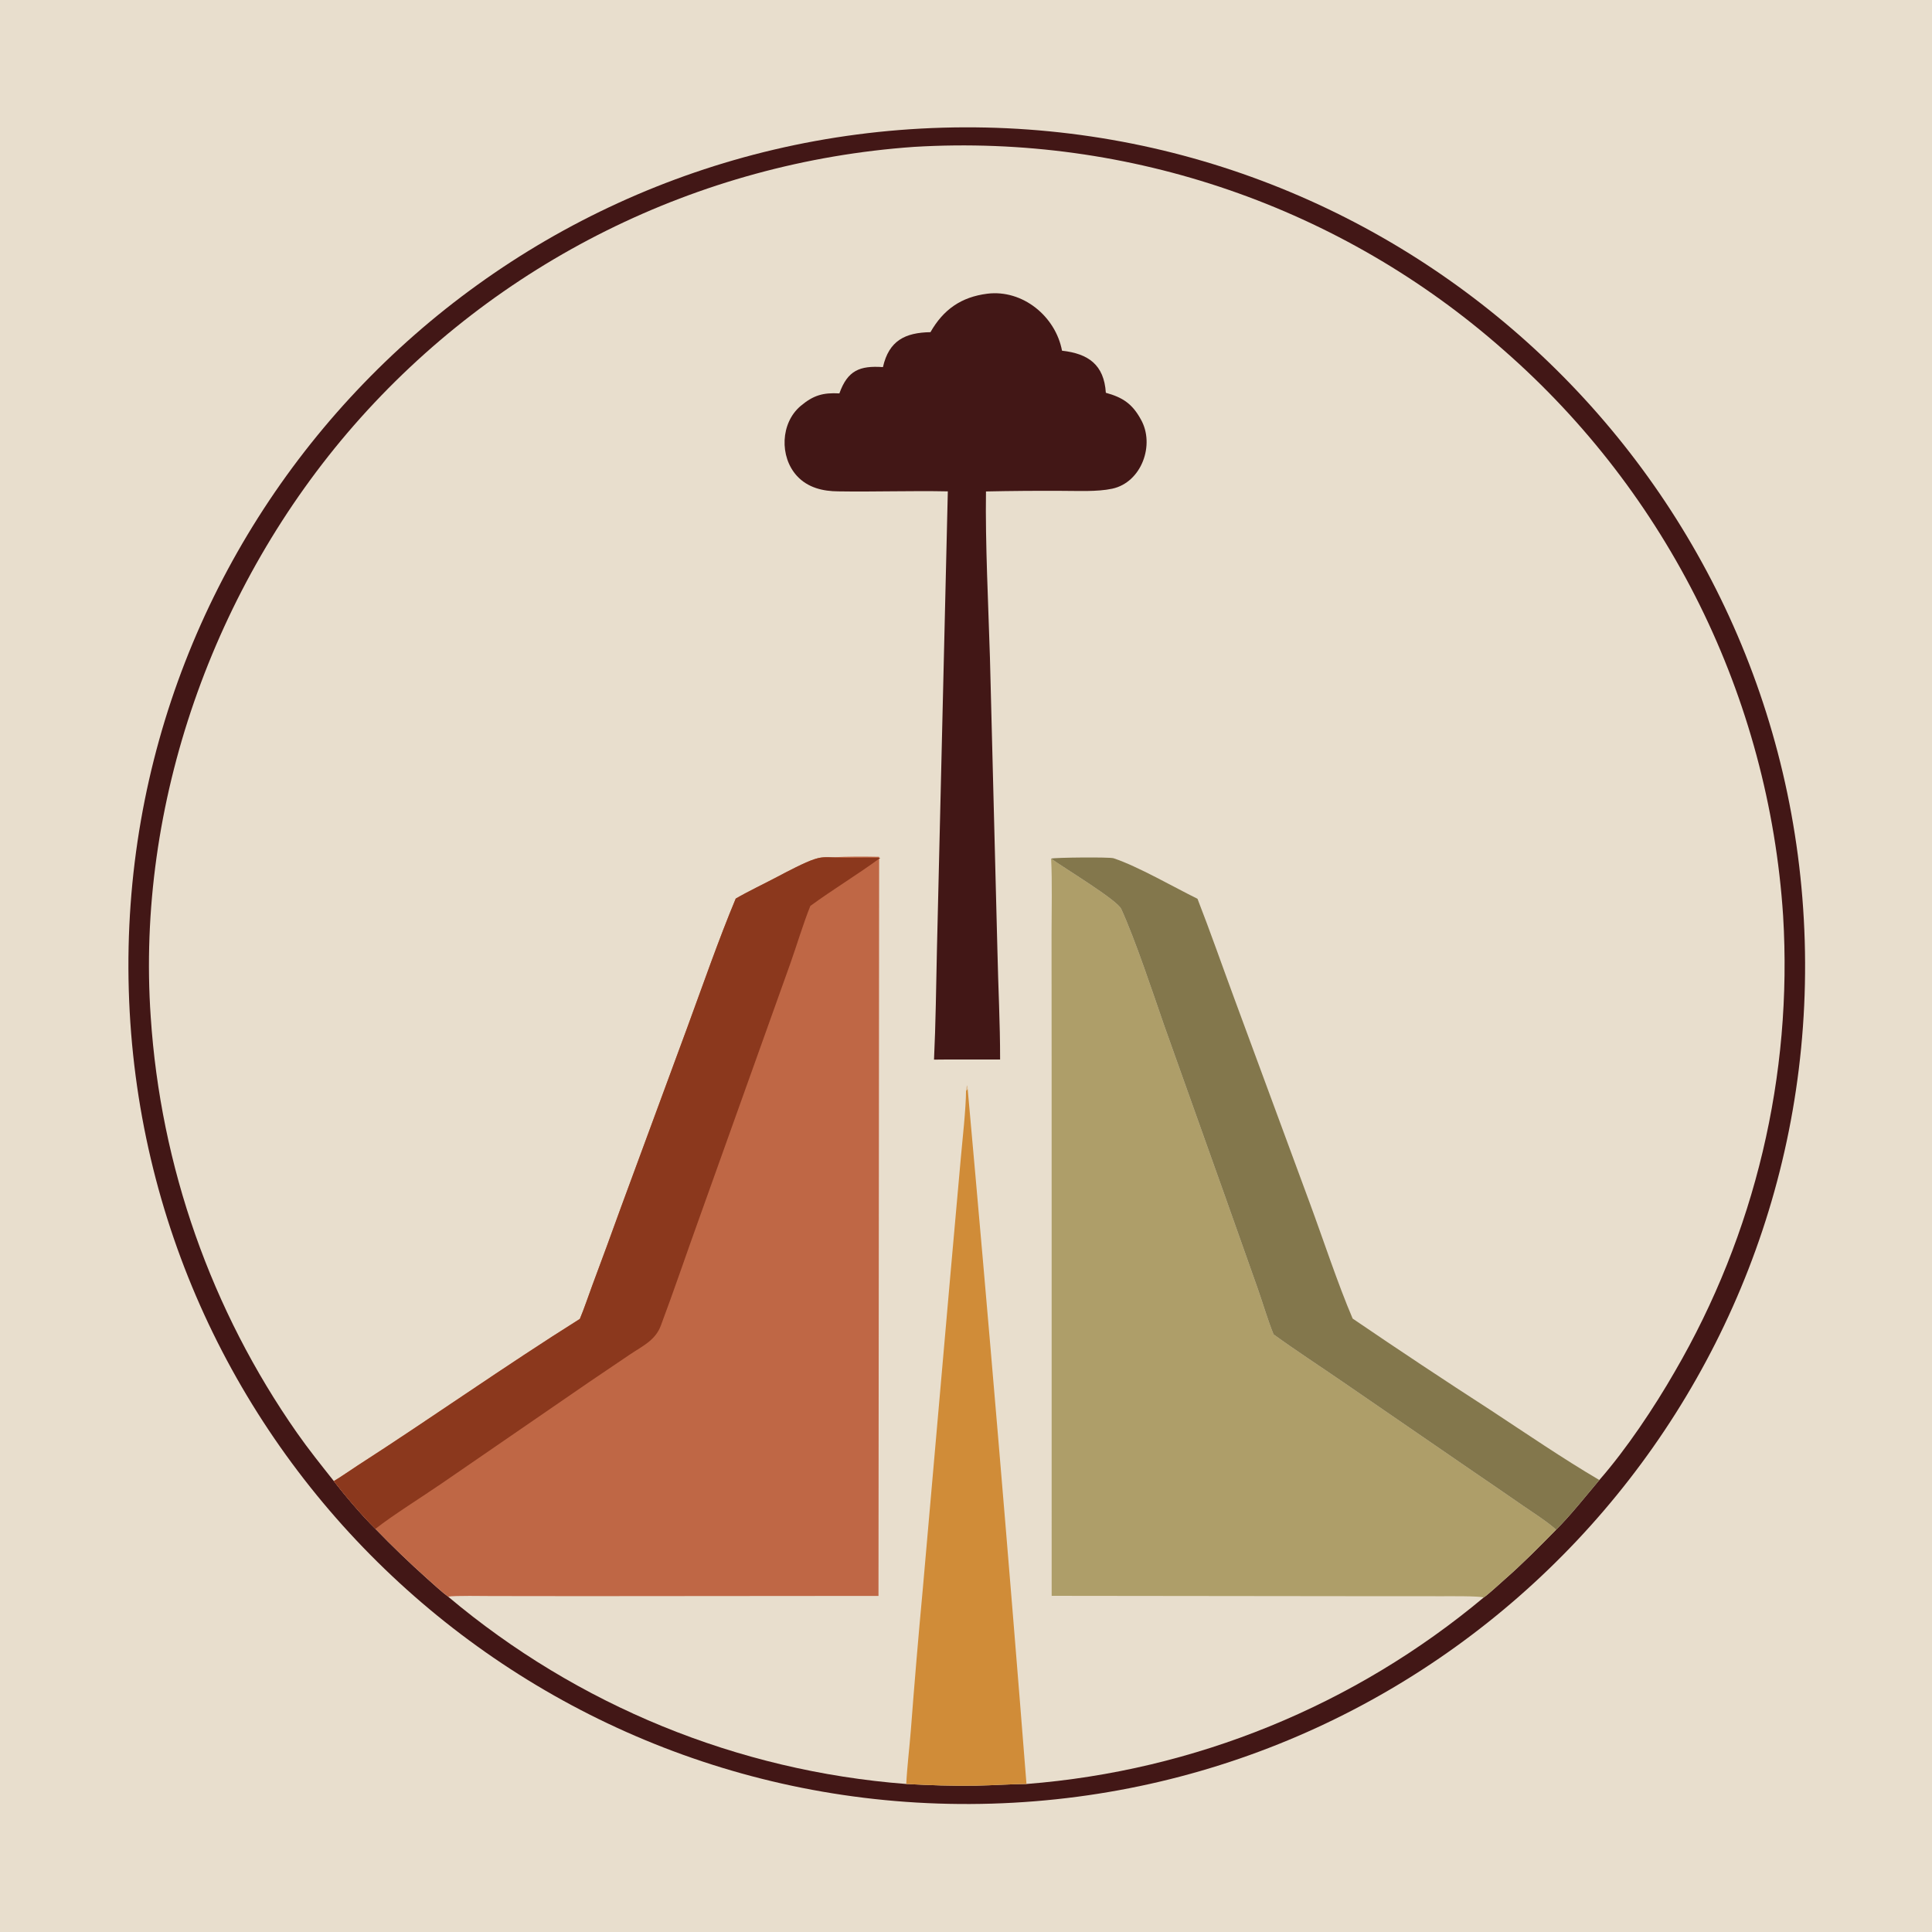
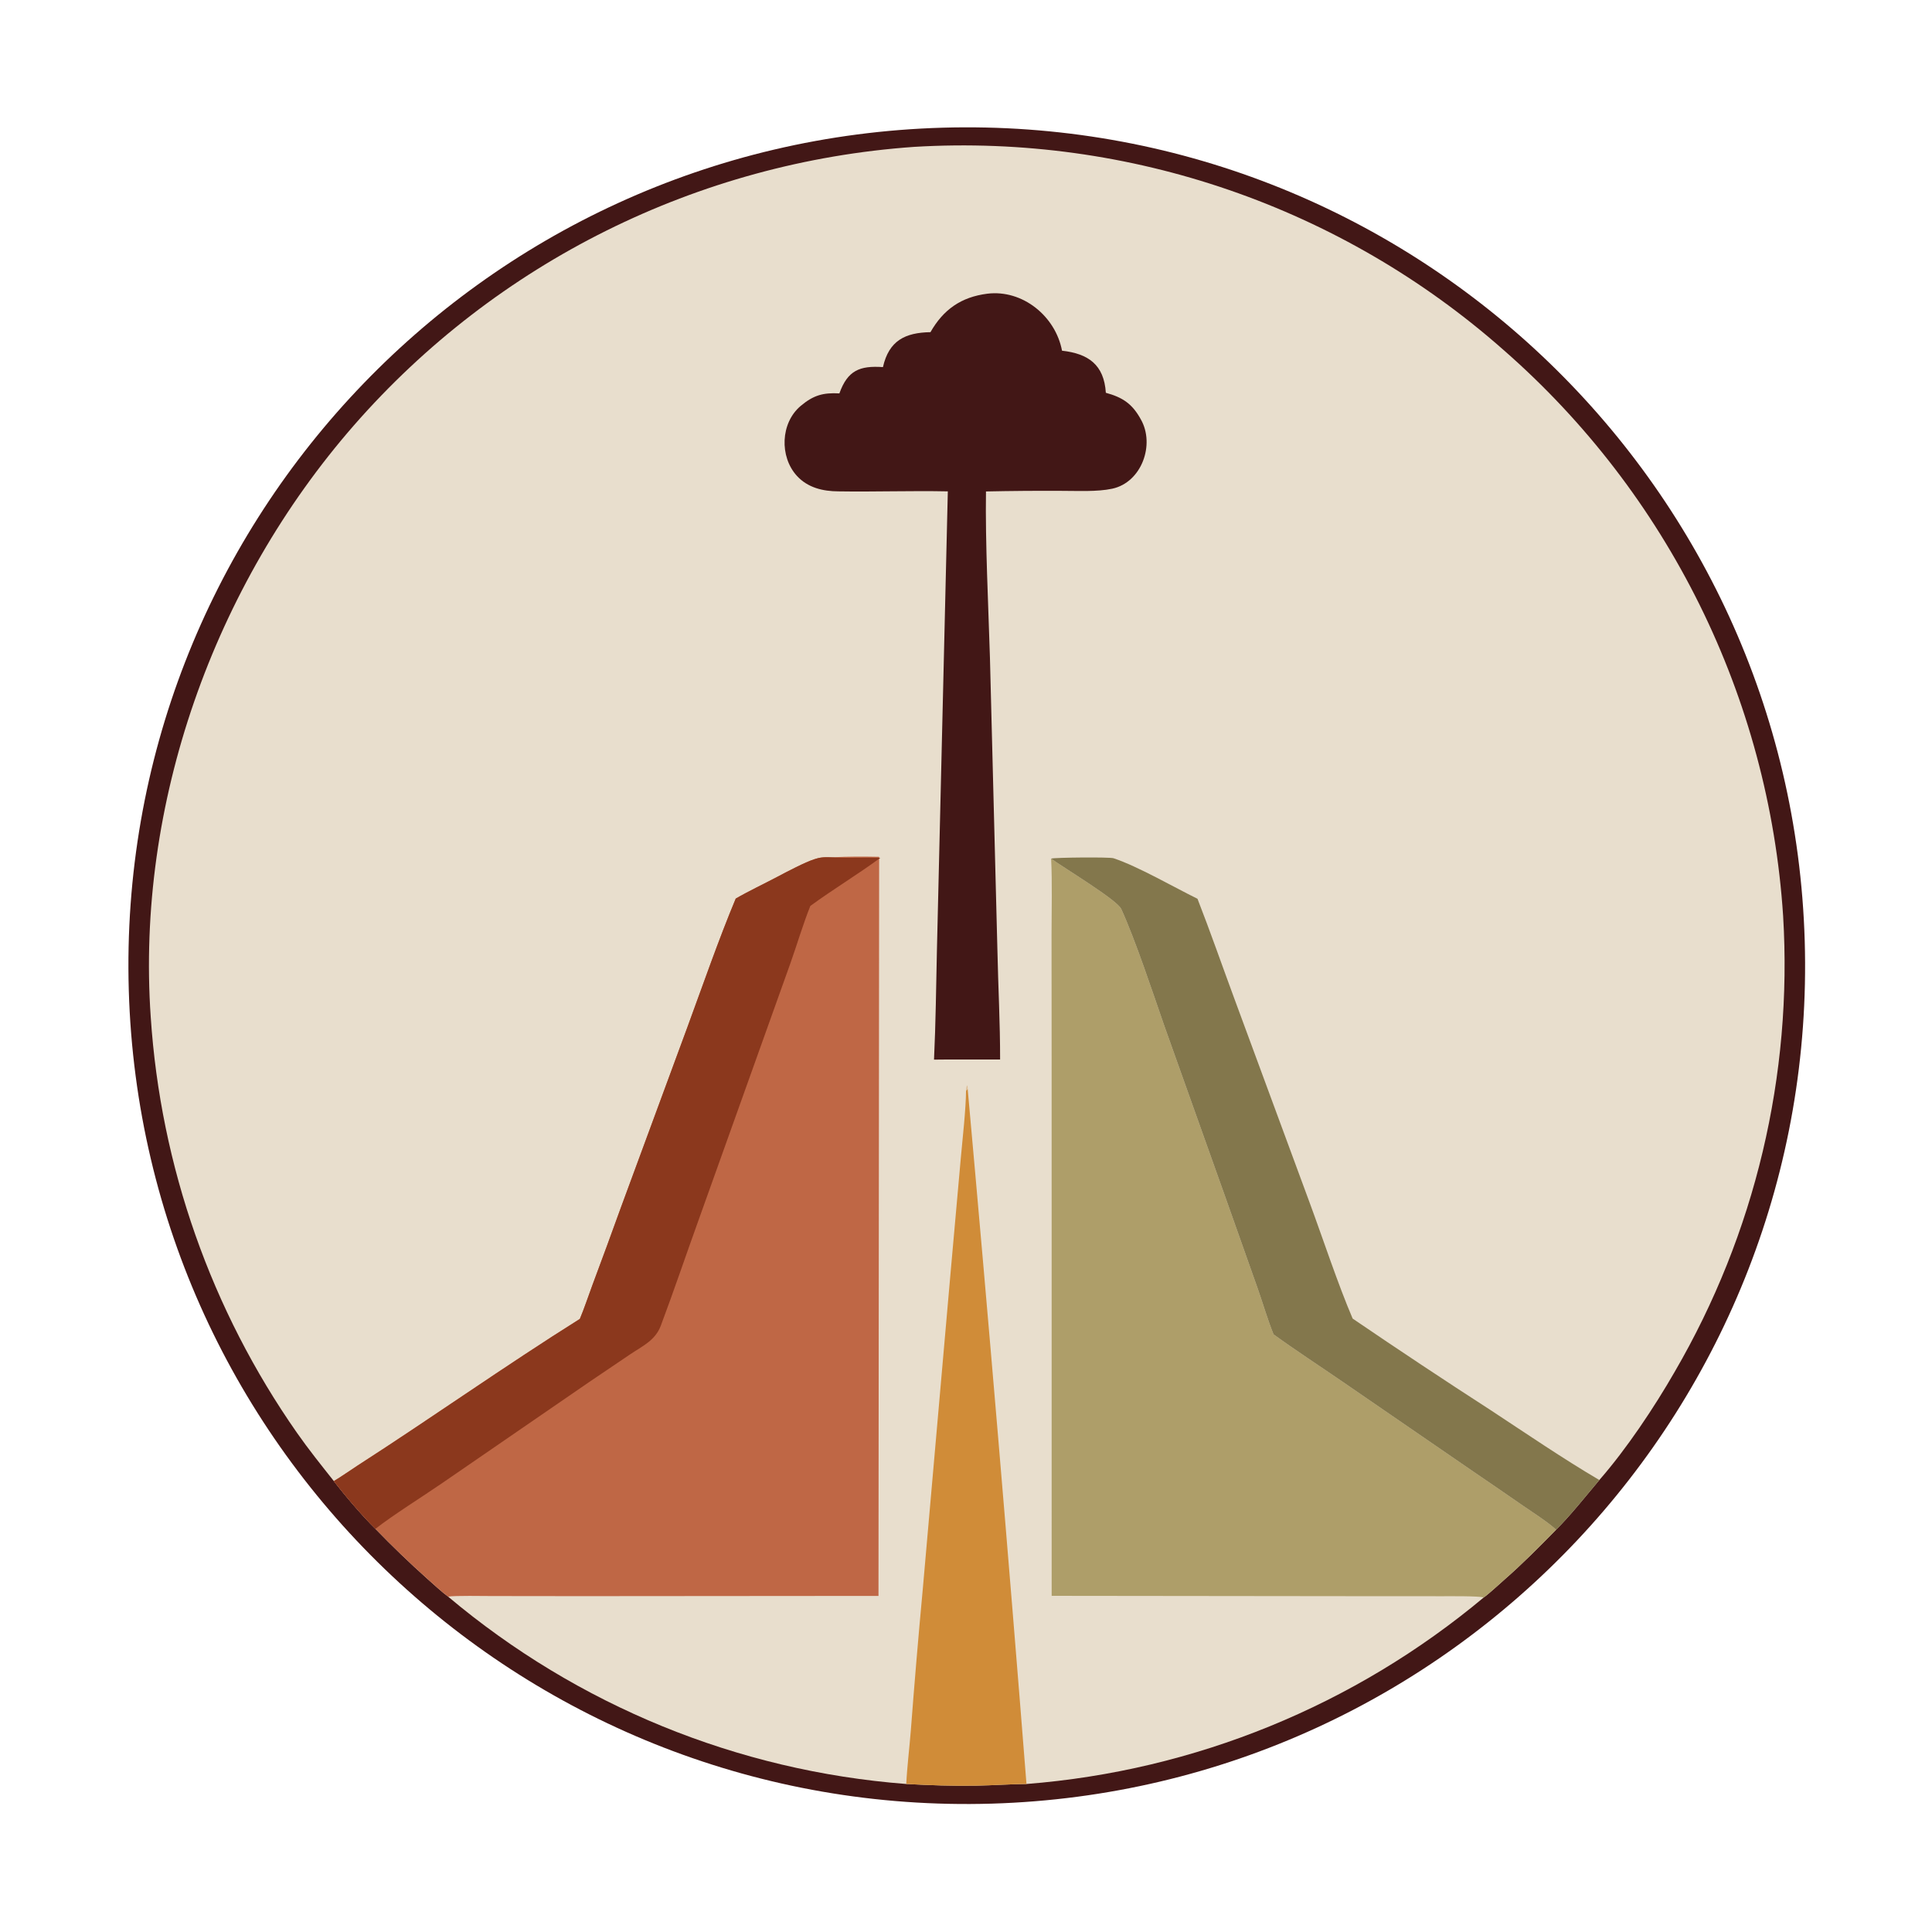
<svg xmlns="http://www.w3.org/2000/svg" height="1024" preserveAspectRatio="none" style="display: block;" version="1.1" viewBox="0 0 2048 2048" width="1024">
-   <path d="M 0 0 L 2048 0 L 2048 2048 L 0 2048 L 0 0 z" fill="rgb(232,222,205)" transform="translate(0,0)" />
  <path d="M 999.239 135.355 C 1489.63 121.241 1898.69 507.188 1913.09 997.572 C 1927.49 1487.96 1541.78 1897.24 1051.41 1911.93 C 560.626 1926.62 150.931 1540.53 136.519 1049.74 C 122.108 558.95 508.442 149.48 999.239 135.355 z" fill="rgb(66,23,22)" transform="translate(0,0)" />
  <path d="M 353.893 1570.01 C 340.766 1553.48 326.865 1536.12 314.788 1518.83 C 223.837 1388.82 170.229 1236.38 159.78 1078.05 C 144.151 852.154 226.659 620.954 375.159 450.886 C 526.362 277.906 739.868 171.782 969.052 155.688 C 1197.55 142.013 1422.15 219.4 1593.73 370.916 C 1768.34 523.528 1875.01 739.369 1890.18 970.771 C 1900.41 1139.68 1860.44 1307.84 1775.3 1454.08 C 1753.67 1491.75 1724.06 1536.14 1695.37 1568.89 C 1682.22 1584.51 1663.74 1607.66 1649.55 1621.54 C 1631.76 1639.7 1614.04 1657.61 1594.88 1674.37 C 1589.89 1678.74 1578.23 1689.62 1572.88 1693.33 C 1435.75 1808.01 1266.32 1877.13 1088.11 1891.11 C 1070.72 1891.24 1052.58 1892.57 1035 1892.88 C 1009.46 1893.34 986.089 1892.45 960.682 1891.1 C 781.971 1877.39 612.077 1807.91 474.973 1692.46 C 469.476 1688.56 458.017 1678.1 452.813 1673.44 C 433.899 1656.51 415.606 1638.9 397.969 1620.64 C 384.227 1607.22 365.549 1585.23 353.893 1570.01 z" fill="rgb(232,222,205)" transform="translate(0,0)" />
  <path d="M 883.623 908.845 C 898.346 907.717 917.049 908.001 931.937 908.255 L 931.235 1691.73 L 615.621 1691.98 L 521.584 1691.87 C 511.311 1691.86 483.553 1691.28 474.973 1692.46 C 469.476 1688.56 458.017 1678.1 452.813 1673.44 C 433.899 1656.51 415.606 1638.9 397.969 1620.64 C 384.227 1607.22 365.549 1585.23 353.893 1570.01 C 362.479 1564.88 370.884 1558.81 379.322 1553.37 C 458.144 1502.61 535.299 1447.95 614.655 1398.11 C 619.221 1387.34 623.68 1373.75 627.895 1362.46 C 638.219 1334.84 648.386 1307.16 658.395 1279.42 L 728.503 1089.3 C 744.726 1045.17 761.911 995.598 779.907 952.547 C 793.171 944.797 810.484 936.627 824.261 929.324 C 833.951 924.188 853.739 913.774 863.344 910.787 L 865.216 910.217 C 871.611 908.229 876.926 908.727 883.623 908.845 z" fill="rgb(191,103,69)" transform="translate(0,0)" />
  <path d="M 779.907 952.547 C 793.171 944.797 810.484 936.627 824.261 929.324 C 833.951 924.188 853.739 913.774 863.344 910.787 L 865.216 910.217 C 871.611 908.229 876.926 908.727 883.623 908.845 C 899.81 909.901 916.923 908.81 933.225 909.314 C 909.712 926.684 882.952 942.737 858.998 960.337 C 851.659 978.447 844.6 1002.07 837.905 1020.97 L 740.827 1292.46 C 727.257 1330.05 714.499 1367.94 700.451 1405.36 C 694.612 1420.92 681.005 1426.88 667.666 1435.86 L 624.146 1465.29 L 468.612 1572.24 C 448.627 1586 415.958 1606.42 397.969 1620.64 C 384.227 1607.22 365.549 1585.23 353.893 1570.01 C 362.479 1564.88 370.884 1558.81 379.322 1553.37 C 458.144 1502.61 535.299 1447.95 614.655 1398.11 C 619.221 1387.34 623.68 1373.75 627.895 1362.46 C 638.219 1334.84 648.386 1307.16 658.395 1279.42 L 728.503 1089.3 C 744.726 1045.17 761.911 995.598 779.907 952.547 z" fill="rgb(139,56,29)" transform="translate(0,0)" />
  <path d="M 1114.23 910.153 C 1127.9 920.135 1184.16 953.911 1188.57 963.564 C 1203.6 996.478 1221.95 1052.12 1234.14 1087.18 L 1299.26 1269.94 L 1333.26 1366 C 1338.54 1381.05 1344.15 1400.09 1350.04 1414.49 C 1373.3 1431.38 1399.18 1448.2 1423.01 1464.59 L 1562.4 1560.37 C 1579.92 1572.27 1597.38 1584.26 1614.77 1596.34 C 1624.35 1602.89 1641.35 1613.84 1649.55 1621.54 C 1631.76 1639.7 1614.04 1657.61 1594.88 1674.37 C 1589.89 1678.74 1578.23 1689.62 1572.88 1693.33 C 1566.36 1691.75 1537.78 1692.07 1529.87 1692.06 L 1449.25 1692.03 L 1114.81 1691.65 L 1114.78 1139.29 L 1114.68 990.675 C 1114.69 965.323 1115.51 935.007 1114.23 910.153 z" fill="rgb(174,158,105)" transform="translate(0,0)" />
  <path d="M 1114.23 910.153 C 1117.83 908.937 1176.19 908.385 1180.36 909.766 C 1206.11 918.272 1244.87 940.722 1269.39 952.729 C 1283.02 987.673 1295.29 1022.94 1308.28 1058.11 L 1388.35 1275.08 C 1402.3 1312.81 1418.35 1361.56 1433.86 1397.75 C 1482.23 1430.71 1530.99 1463.07 1580.16 1494.82 C 1617.25 1519.2 1657.25 1546.52 1695.37 1568.89 C 1682.22 1584.51 1663.74 1607.66 1649.55 1621.54 C 1641.35 1613.84 1624.35 1602.89 1614.77 1596.34 C 1597.38 1584.26 1579.92 1572.27 1562.4 1560.37 L 1423.01 1464.59 C 1399.18 1448.2 1373.3 1431.38 1350.04 1414.49 C 1344.15 1400.09 1338.54 1381.05 1333.26 1366 L 1299.26 1269.94 L 1234.14 1087.18 C 1221.95 1052.12 1203.6 996.478 1188.57 963.564 C 1184.16 953.911 1127.9 920.135 1114.23 910.153 z" fill="rgb(131,119,76)" transform="translate(0,0)" />
  <path d="M 1025.76 1154.16 C 1047.94 1399.69 1068.73 1645.35 1088.11 1891.11 C 1070.72 1891.24 1052.58 1892.57 1035 1892.88 C 1009.46 1893.34 986.089 1892.45 960.682 1891.1 C 961.536 1873.2 964.086 1852.45 965.524 1834.22 C 969.323 1784.28 973.544 1734.37 978.188 1684.49 L 1007.85 1346.85 L 1018.49 1227.68 C 1020.26 1208.16 1023.93 1175.36 1024.04 1156.23 C 1024.59 1155.61 1025.33 1154.87 1025.76 1154.16 z" fill="rgb(208,140,56)" transform="translate(0,0)" />
  <path d="M 1024.04 1156.23 C 1024.11 1155.43 1024.42 1150.83 1025.39 1150.54 C 1025.83 1152.32 1025.74 1152.15 1025.76 1154.16 C 1025.33 1154.87 1024.59 1155.61 1024.04 1156.23 z" fill="rgb(221,188,147)" transform="translate(0,0)" />
  <path d="M 1046.54 311.342 C 1084.02 306.693 1118.91 335.226 1125.79 371.761 C 1153.62 374.871 1170.32 386.559 1172.24 416.365 C 1189.93 421.227 1200.21 427.914 1209.3 444.511 C 1224.58 471.136 1210.25 511.336 1179 518.042 C 1162.88 521.503 1142.16 520.288 1125.34 520.325 C 1098.62 520.176 1071.9 520.387 1045.18 520.96 C 1044.36 575.598 1047.71 641.904 1049.38 697.174 L 1057.3 1007.32 C 1058.11 1046.08 1060.21 1084.27 1060.15 1123.15 L 1000.75 1123.15 L 990.092 1123.24 C 991.905 1085.39 992.327 1045.43 993.17 1007.5 L 996.925 849.564 L 1004.73 520.871 C 966.402 520.057 927.131 521.488 888.71 520.868 C 872.39 520.797 856.219 517.02 844.703 504.393 C 826.158 484.06 827.31 448.34 848.749 430.306 C 862.276 418.927 872.581 416.085 889.782 417.018 C 898.497 392.672 911.322 387.442 935.955 389.146 C 942.316 361.075 959.424 352.57 986.325 352.112 C 1000.04 328.051 1018.93 314.851 1046.54 311.342 z" fill="rgb(66,23,22)" transform="translate(0,0)" />
</svg>
